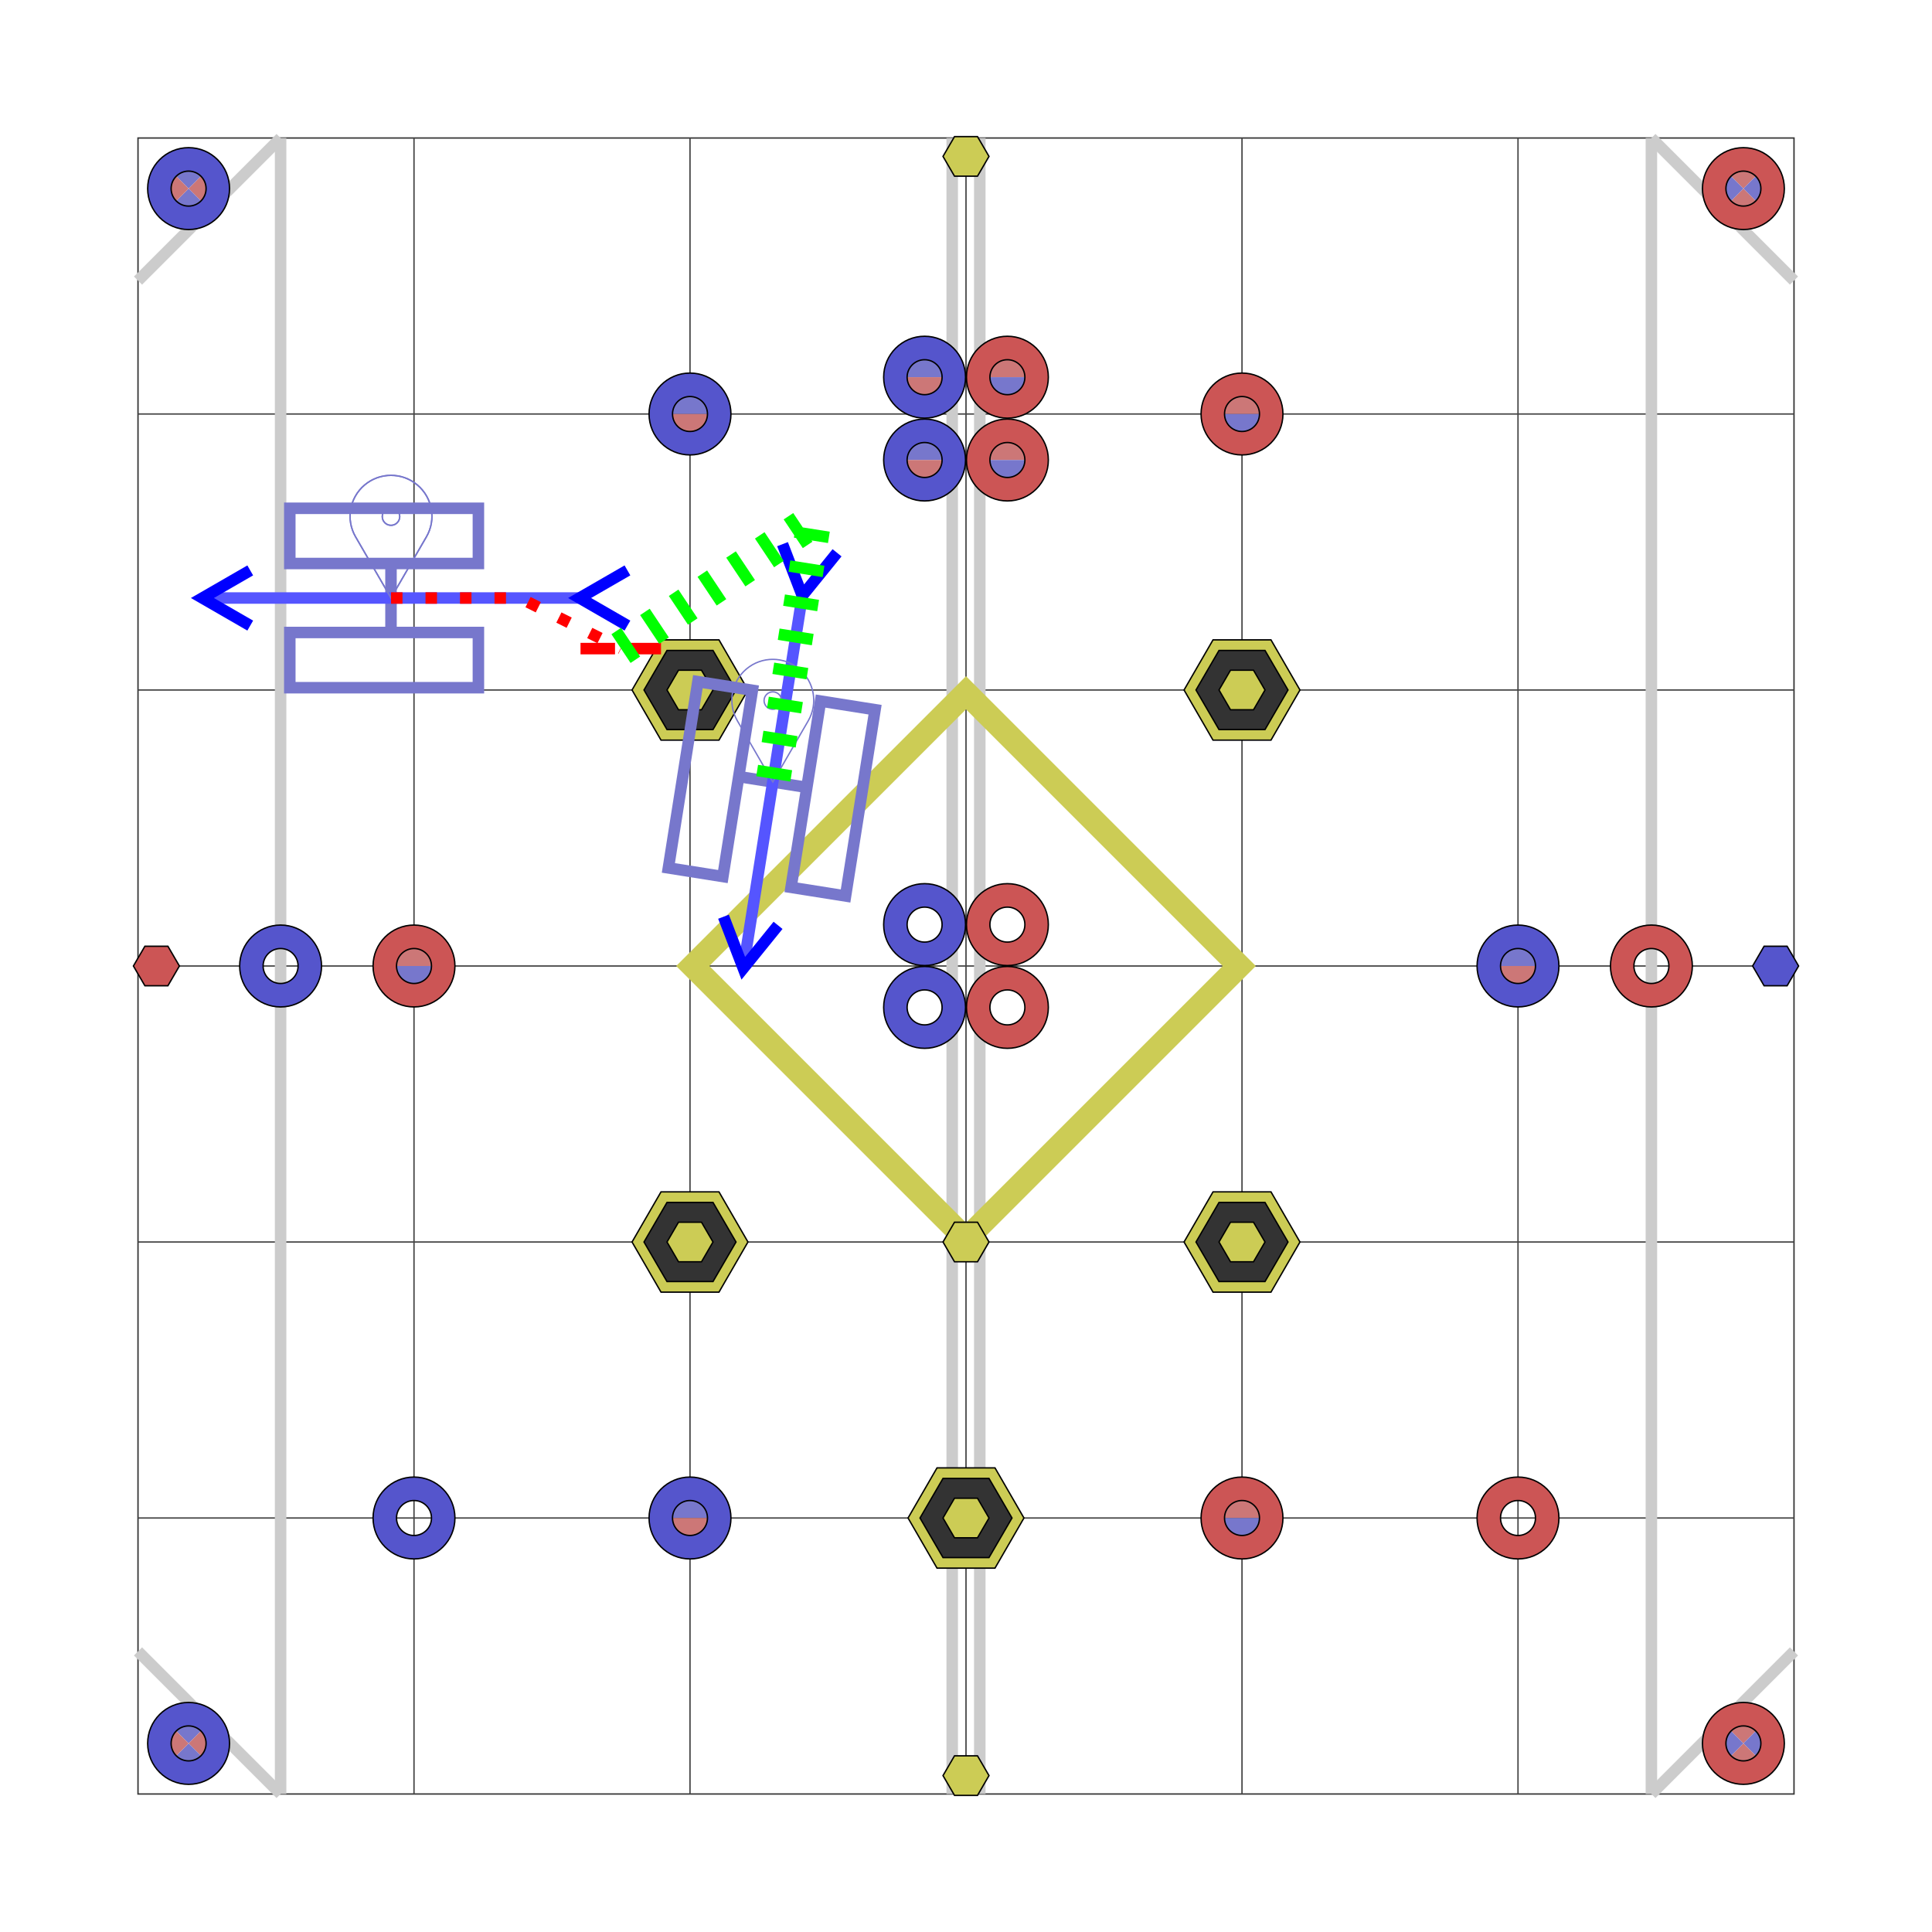
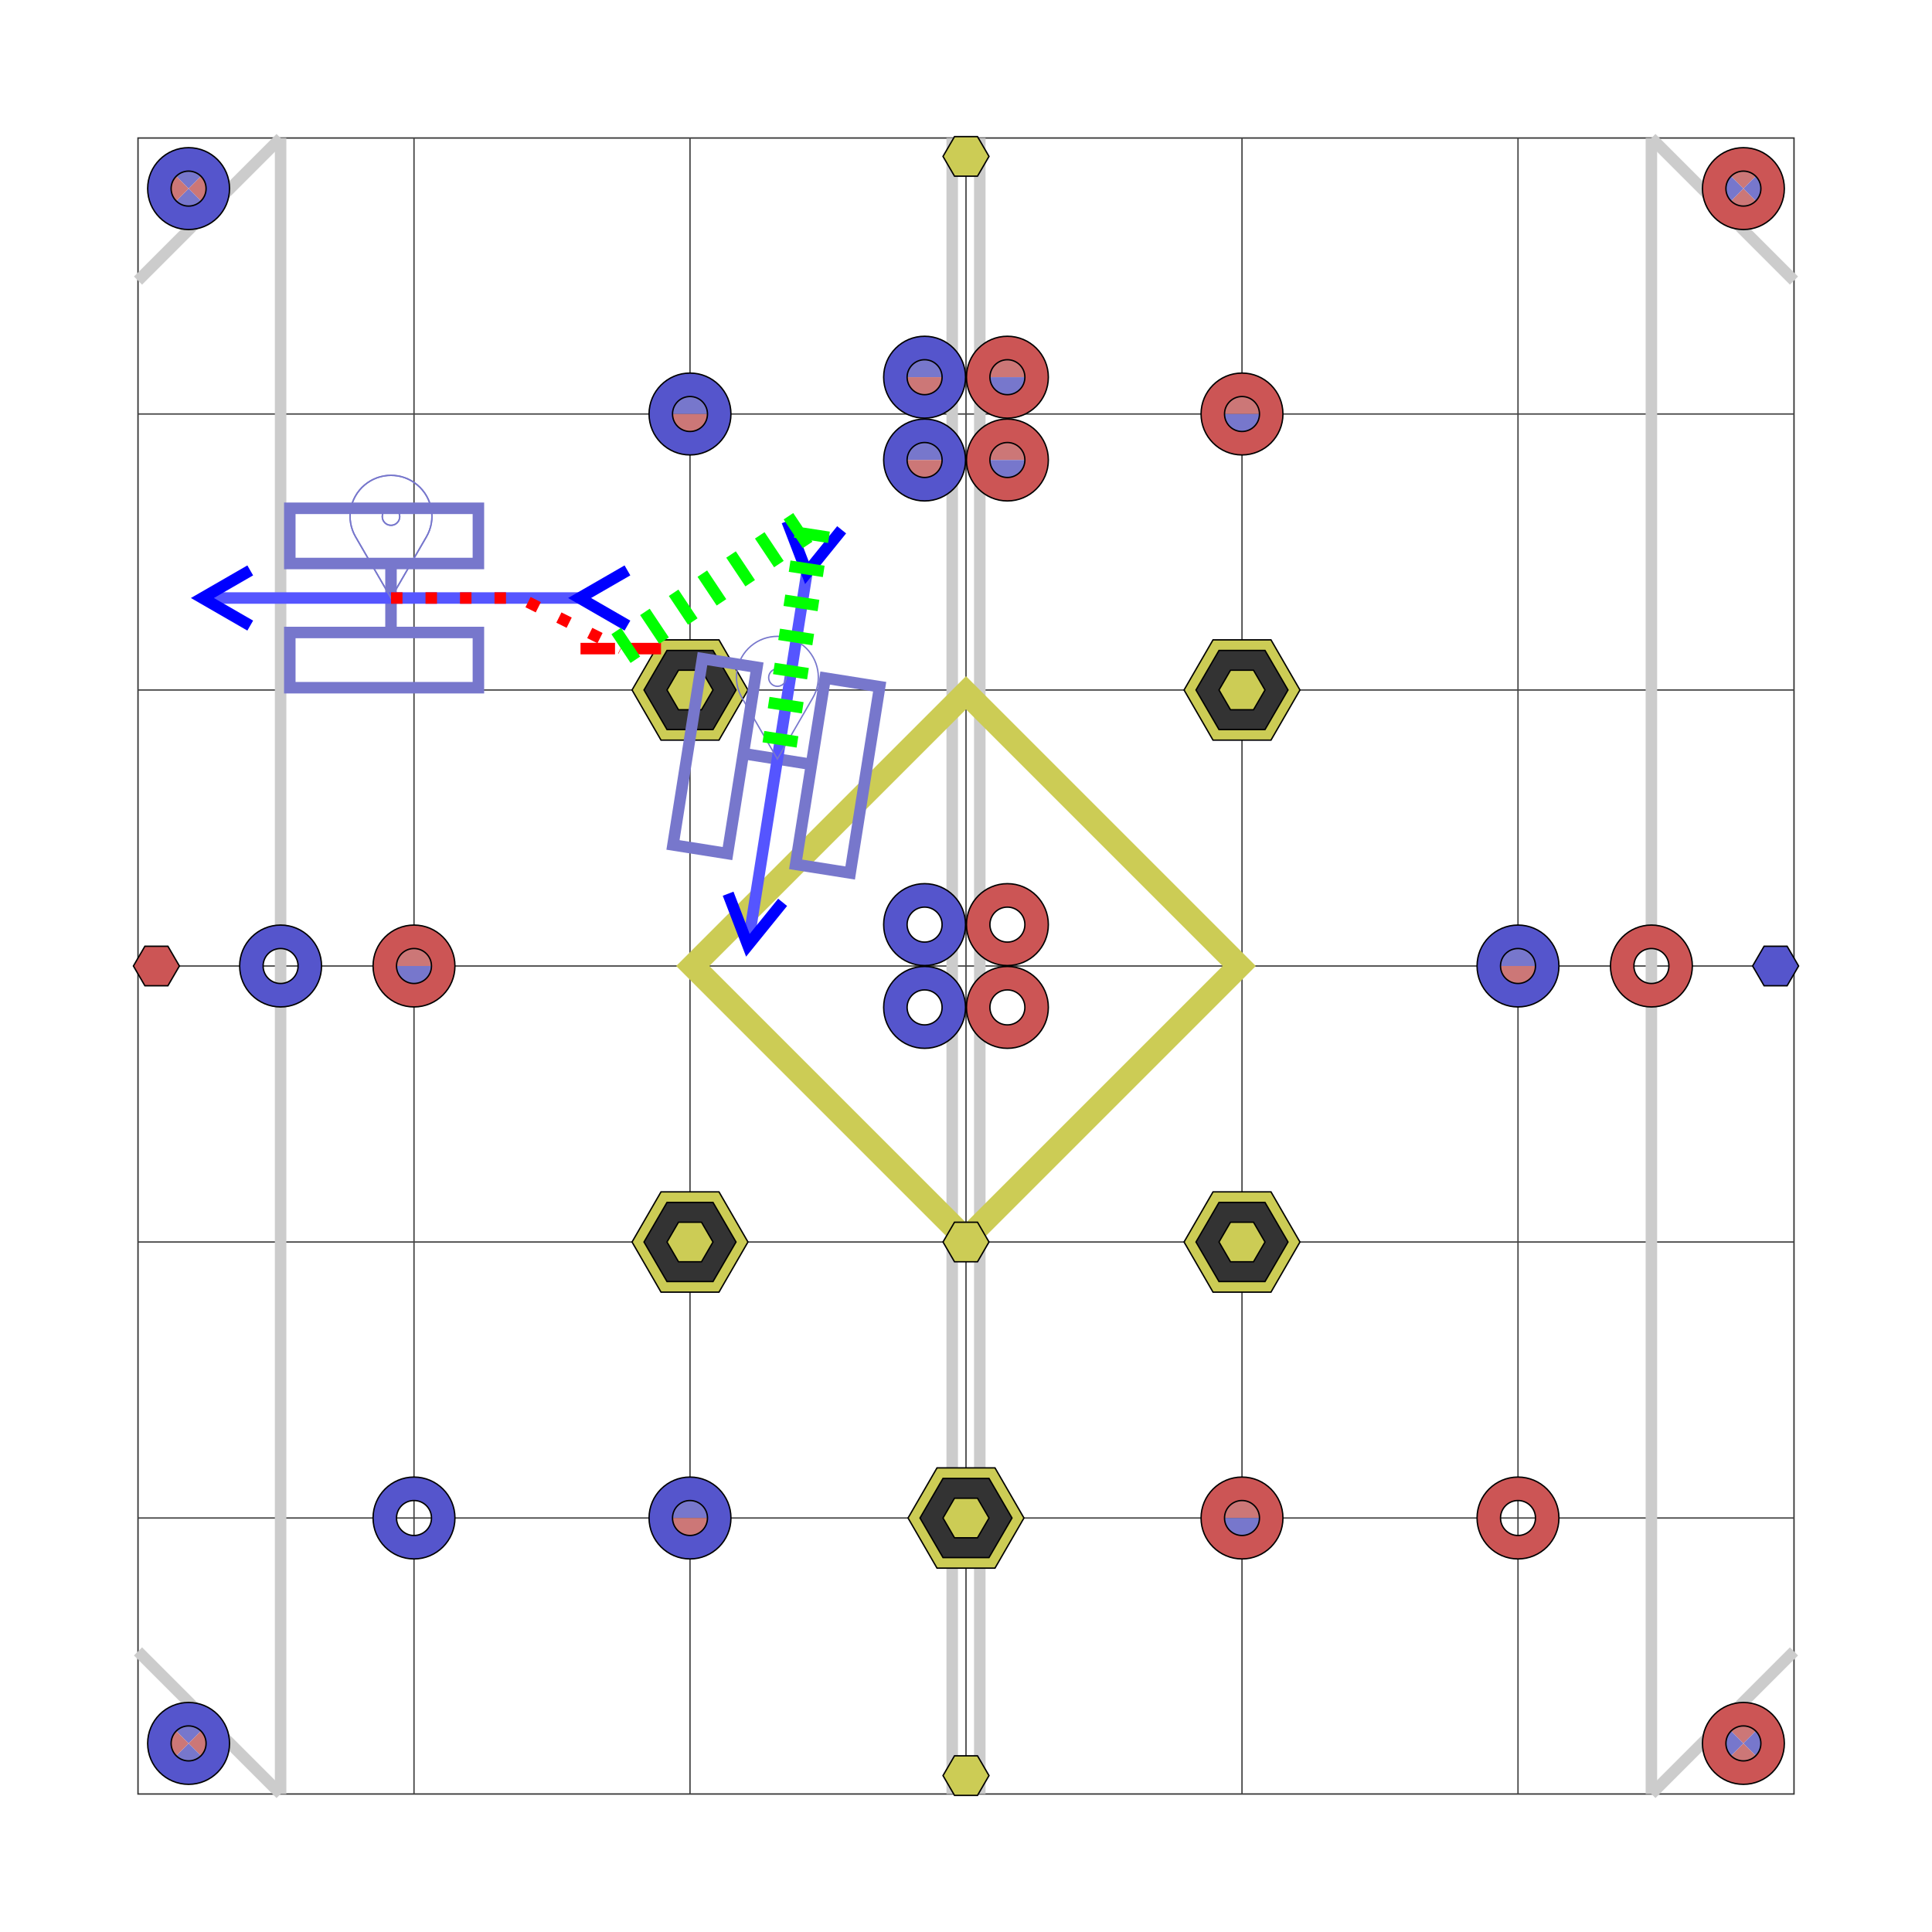
<svg xmlns="http://www.w3.org/2000/svg" version="1.1" width="600" height="600" viewBox="-2100 -2100 4200 4200">
  <g transform="scale(1, -1)">
    <rect x="-2100" y="-2100" width="4200" height="4200" fill="#ffffff" />
    <rect x="-1800" y="-1800" width="3600" height="3600" fill="none" stroke="#333333" stroke-width="3" />
    <line x1="-1800" y1="-1200" x2="1800" y2="-1200" stroke="#444444" stroke-width="3" />
    <line x1="-1800" y1="-600" x2="1800" y2="-600" stroke="#444444" stroke-width="3" />
    <line x1="-1800" y1="0" x2="1800" y2="0" stroke="#444444" stroke-width="3" />
    <line x1="-1800" y1="600" x2="1800" y2="600" stroke="#444444" stroke-width="3" />
    <line x1="-1800" y1="1200" x2="1800" y2="1200" stroke="#444444" stroke-width="3" />
    <line x1="-1200" y1="-1800" x2="-1200" y2="1800" stroke="#444444" stroke-width="3" />
    <line x1="-600" y1="-1800" x2="-600" y2="1800" stroke="#444444" stroke-width="3" />
    <line x1="0" y1="-1800" x2="0" y2="1800" stroke="#444444" stroke-width="3" />
    <line x1="600" y1="-1800" x2="600" y2="1800" stroke="#444444" stroke-width="3" />
    <line x1="1200" y1="-1800" x2="1200" y2="1800" stroke="#444444" stroke-width="3" />
    <line x1="-1490" y1="-1800" x2="-1490" y2="1800" stroke="#cccccc" stroke-width="25" />
    <line x1="-30" y1="-1800" x2="-30" y2="1800" stroke="#cccccc" stroke-width="25" />
    <line x1="30" y1="-1800" x2="30" y2="1800" stroke="#cccccc" stroke-width="25" />
    <line x1="1490" y1="-1800" x2="1490" y2="1800" stroke="#cccccc" stroke-width="25" />
    <line x1="-1800" y1="-1490" x2="-1490" y2="-1800" stroke="#cccccc" stroke-width="25" />
    <line x1="1800" y1="-1490" x2="1490" y2="-1800" stroke="#cccccc" stroke-width="25" />
    <line x1="-1800" y1="1490" x2="-1490" y2="1800" stroke="#cccccc" stroke-width="25" />
    <line x1="1800" y1="1490" x2="1490" y2="1800" stroke="#cccccc" stroke-width="25" />
    <rect x="-420" y="-420" width="840" height="840" transform="rotate(45)" stroke="#cccc55" fill="none" stroke-width="51" />
    <polygon points="-1710,0 -1735,43 -1785,43 -1810,0 -1785,-43 -1735,-43" fill="#cc5555" stroke="#000000" stroke-width="3" />
    <polygon points="1810,0 1785,43 1735,43 1710,0 1735,-43 1785,-43" fill="#5555cc" stroke="#000000" stroke-width="3" />
    <polygon points="50,1760 25,1803 -25,1803 -50,1760 -25,1717 25,1717" fill="#cccc55" stroke="#000000" stroke-width="3" />
    <polygon points="50,-600 25,-557 -25,-557 -50,-600 -25,-643 25,-643" fill="#cccc55" stroke="#000000" stroke-width="3" />
    <polygon points="50,-1760 25,-1717 -25,-1717 -50,-1760 -25,-1803 25,-1803" fill="#cccc55" stroke="#000000" stroke-width="3" />
    <polygon points="-474,600 -537,709 -663,709 -726,600 -663,491 -537,491" fill="#cccc55" stroke="#000000" stroke-width="3" />
    <polygon points="-500,600 -550,686 -650,686 -700,600 -650,514 -550,514" fill="#333333" stroke="#000000" stroke-width="3" />
    <polygon points="-550,600 -575,643 -625,643 -650,600 -625,557 -575,557" fill="#cccc55" stroke="#000000" stroke-width="3" />
    <polygon points="726,600 663,709 537,709 474,600 537,491 663,491" fill="#cccc55" stroke="#000000" stroke-width="3" />
    <polygon points="700,600 650,686 550,686 500,600 550,514 650,514" fill="#333333" stroke="#000000" stroke-width="3" />
    <polygon points="650,600 625,643 575,643 550,600 575,557 625,557" fill="#cccc55" stroke="#000000" stroke-width="3" />
    <polygon points="-474,-600 -537,-491 -663,-491 -726,-600 -663,-709 -537,-709" fill="#cccc55" stroke="#000000" stroke-width="3" />
    <polygon points="-500,-600 -550,-514 -650,-514 -700,-600 -650,-686 -550,-686" fill="#333333" stroke="#000000" stroke-width="3" />
    <polygon points="-550,-600 -575,-557 -625,-557 -650,-600 -625,-643 -575,-643" fill="#cccc55" stroke="#000000" stroke-width="3" />
    <polygon points="726,-600 663,-491 537,-491 474,-600 537,-709 663,-709" fill="#cccc55" stroke="#000000" stroke-width="3" />
    <polygon points="700,-600 650,-514 550,-514 500,-600 550,-686 650,-686" fill="#333333" stroke="#000000" stroke-width="3" />
    <polygon points="650,-600 625,-557 575,-557 550,-600 575,-643 625,-643" fill="#cccc55" stroke="#000000" stroke-width="3" />
    <polygon points="126,-1200 63,-1091 -63,-1091 -126,-1200 -63,-1309 63,-1309" fill="#cccc55" stroke="#000000" stroke-width="3" />
    <polygon points="100,-1200 50,-1114 -50,-1114 -100,-1200 -50,-1286 50,-1286" fill="#333333" stroke="#000000" stroke-width="3" />
    <polygon points="50,-1200 25,-1157 -25,-1157 -50,-1200 -25,-1243 25,-1243" fill="#cccc55" stroke="#000000" stroke-width="3" />
    <path d="M 1690,1690 l -63,63 a 89,89 0 0,0 126,0 z" fill="#cc7777" />
    <path d="M 1690,1690 l 63,63 a 89,89 0 0,0 0,-126 z" fill="#7777cc" />
    <path d="M 1690,1690 l 63,-63 a 89,89 0 0,0 -126,0 z" fill="#cc7777" />
    <path d="M 1690,1690 l -63,-63 a 89,89 0 0,0 0,126 z" fill="#7777cc" />
    <path d="M 1601,1690 a 89 89 0 0 0 178 0 a 89 89 0 0 0 -178 0 z m 51 0 a 38 38 0 0 0 76 0 a 38 38 0 0 0 -76 0 z" fill="#cc5555" stroke="#000000" stroke-width="3" fill-rule="evenodd" />
    <path d="M 1690,-1690 l -63,63 a 89,89 0 0,0 126,0 z" fill="#cc7777" />
    <path d="M 1690,-1690 l 63,63 a 89,89 0 0,0 0,-126 z" fill="#7777cc" />
    <path d="M 1690,-1690 l 63,-63 a 89,89 0 0,0 -126,0 z" fill="#cc7777" />
    <path d="M 1690,-1690 l -63,-63 a 89,89 0 0,0 0,126 z" fill="#7777cc" />
    <path d="M 1601,-1690 a 89 89 0 0 0 178 0 a 89 89 0 0 0 -178 0 z m 51 0 a 38 38 0 0 0 76 0 a 38 38 0 0 0 -76 0 z" fill="#cc5555" stroke="#000000" stroke-width="3" fill-rule="evenodd" />
    <path d="M -1690,1690 l -63,63 a 89,89 0 0,0 126,0 z" fill="#7777cc" />
    <path d="M -1690,1690 l 63,63 a 89,89 0 0,0 0,-126 z" fill="#cc7777" />
    <path d="M -1690,1690 l 63,-63 a 89,89 0 0,0 -126,0 z" fill="#7777cc" />
    <path d="M -1690,1690 l -63,-63 a 89,89 0 0,0 0,126 z" fill="#cc7777" />
    <path d="M -1779,1690 a 89 89 0 0 0 178 0 a 89 89 0 0 0 -178 0 z m 51 0 a 38 38 0 0 0 76 0 a 38 38 0 0 0 -76 0 z" fill="#5555cc" stroke="#000000" stroke-width="3" fill-rule="evenodd" />
    <path d="M -1690,-1690 l -63,63 a 89,89 0 0,0 126,0 z" fill="#7777cc" />
    <path d="M -1690,-1690 l 63,63 a 89,89 0 0,0 0,-126 z" fill="#cc7777" />
    <path d="M -1690,-1690 l 63,-63 a 89,89 0 0,0 -126,0 z" fill="#7777cc" />
    <path d="M -1690,-1690 l -63,-63 a 89,89 0 0,0 0,126 z" fill="#cc7777" />
    <path d="M -1779,-1690 a 89 89 0 0 0 178 0 a 89 89 0 0 0 -178 0 z m 51 0 a 38 38 0 0 0 76 0 a 38 38 0 0 0 -76 0 z" fill="#5555cc" stroke="#000000" stroke-width="3" fill-rule="evenodd" />
    <path d="M 1,1280 a 89,89 0 1,0 178,0" fill="#cc7777" />
    <path d="M 1,1280 a 89,89 0 1,1 178,0" fill="#7777cc" />
    <path d="M 1,1280 a 89 89 0 0 0 178 0 a 89 89 0 0 0 -178 0 z m 51 0 a 38 38 0 0 0 76 0 a 38 38 0 0 0 -76 0 z" fill="#cc5555" stroke="#000000" stroke-width="3" fill-rule="evenodd" />
    <path d="M 511,1200 a 89,89 0 1,0 178,0" fill="#cc7777" />
    <path d="M 511,1200 a 89,89 0 1,1 178,0" fill="#7777cc" />
    <path d="M 511,1200 a 89 89 0 0 0 178 0 a 89 89 0 0 0 -178 0 z m 51 0 a 38 38 0 0 0 76 0 a 38 38 0 0 0 -76 0 z" fill="#cc5555" stroke="#000000" stroke-width="3" fill-rule="evenodd" />
    <path d="M 1,1100 a 89,89 0 1,0 178,0" fill="#cc7777" />
    <path d="M 1,1100 a 89,89 0 1,1 178,0" fill="#7777cc" />
    <path d="M 1,1100 a 89 89 0 0 0 178 0 a 89 89 0 0 0 -178 0 z m 51 0 a 38 38 0 0 0 76 0 a 38 38 0 0 0 -76 0 z" fill="#cc5555" stroke="#000000" stroke-width="3" fill-rule="evenodd" />
    <path d="M -1289,0 a 89,89 0 1,0 178,0" fill="#cc7777" />
    <path d="M -1289,0 a 89,89 0 1,1 178,0" fill="#7777cc" />
    <path d="M -1289,0 a 89 89 0 0 0 178 0 a 89 89 0 0 0 -178 0 z m 51 0 a 38 38 0 0 0 76 0 a 38 38 0 0 0 -76 0 z" fill="#cc5555" stroke="#000000" stroke-width="3" fill-rule="evenodd" />
    <path d="M 511,-1200 a 89,89 0 1,0 178,0" fill="#cc7777" />
    <path d="M 511,-1200 a 89,89 0 1,1 178,0" fill="#7777cc" />
    <path d="M 511,-1200 a 89 89 0 0 0 178 0 a 89 89 0 0 0 -178 0 z m 51 0 a 38 38 0 0 0 76 0 a 38 38 0 0 0 -76 0 z" fill="#cc5555" stroke="#000000" stroke-width="3" fill-rule="evenodd" />
    <path d="M -179,1280 a 89,89 0 1,0 178,0" fill="#7777cc" />
    <path d="M -179,1280 a 89,89 0 1,1 178,0" fill="#cc7777" />
    <path d="M -179,1280 a 89 89 0 0 0 178 0 a 89 89 0 0 0 -178 0 z m 51 0 a 38 38 0 0 0 76 0 a 38 38 0 0 0 -76 0 z" fill="#5555cc" stroke="#000000" stroke-width="3" fill-rule="evenodd" />
    <path d="M -689,1200 a 89,89 0 1,0 178,0" fill="#7777cc" />
    <path d="M -689,1200 a 89,89 0 1,1 178,0" fill="#cc7777" />
    <path d="M -689,1200 a 89 89 0 0 0 178 0 a 89 89 0 0 0 -178 0 z m 51 0 a 38 38 0 0 0 76 0 a 38 38 0 0 0 -76 0 z" fill="#5555cc" stroke="#000000" stroke-width="3" fill-rule="evenodd" />
    <path d="M -179,1100 a 89,89 0 1,0 178,0" fill="#7777cc" />
    <path d="M -179,1100 a 89,89 0 1,1 178,0" fill="#cc7777" />
    <path d="M -179,1100 a 89 89 0 0 0 178 0 a 89 89 0 0 0 -178 0 z m 51 0 a 38 38 0 0 0 76 0 a 38 38 0 0 0 -76 0 z" fill="#5555cc" stroke="#000000" stroke-width="3" fill-rule="evenodd" />
    <path d="M 1111,0 a 89,89 0 1,0 178,0" fill="#7777cc" />
    <path d="M 1111,0 a 89,89 0 1,1 178,0" fill="#cc7777" />
    <path d="M 1111,0 a 89 89 0 0 0 178 0 a 89 89 0 0 0 -178 0 z m 51 0 a 38 38 0 0 0 76 0 a 38 38 0 0 0 -76 0 z" fill="#5555cc" stroke="#000000" stroke-width="3" fill-rule="evenodd" />
    <path d="M -689,-1200 a 89,89 0 1,0 178,0" fill="#7777cc" />
    <path d="M -689,-1200 a 89,89 0 1,1 178,0" fill="#cc7777" />
    <path d="M -689,-1200 a 89 89 0 0 0 178 0 a 89 89 0 0 0 -178 0 z m 51 0 a 38 38 0 0 0 76 0 a 38 38 0 0 0 -76 0 z" fill="#5555cc" stroke="#000000" stroke-width="3" fill-rule="evenodd" />
    <path d="M 1,90 a 89 89 0 0 0 178 0 a 89 89 0 0 0 -178 0 z m 51 0 a 38 38 0 0 0 76 0 a 38 38 0 0 0 -76 0 z" fill="#cc5555" stroke="#000000" stroke-width="3" fill-rule="evenodd" />
    <path d="M 1401,0 a 89 89 0 0 0 178 0 a 89 89 0 0 0 -178 0 z m 51 0 a 38 38 0 0 0 76 0 a 38 38 0 0 0 -76 0 z" fill="#cc5555" stroke="#000000" stroke-width="3" fill-rule="evenodd" />
    <path d="M 1,-90 a 89 89 0 0 0 178 0 a 89 89 0 0 0 -178 0 z m 51 0 a 38 38 0 0 0 76 0 a 38 38 0 0 0 -76 0 z" fill="#cc5555" stroke="#000000" stroke-width="3" fill-rule="evenodd" />
    <path d="M 1111,-1200 a 89 89 0 0 0 178 0 a 89 89 0 0 0 -178 0 z m 51 0 a 38 38 0 0 0 76 0 a 38 38 0 0 0 -76 0 z" fill="#cc5555" stroke="#000000" stroke-width="3" fill-rule="evenodd" />
    <path d="M -179,90 a 89 89 0 0 0 178 0 a 89 89 0 0 0 -178 0 z m 51 0 a 38 38 0 0 0 76 0 a 38 38 0 0 0 -76 0 z" fill="#5555cc" stroke="#000000" stroke-width="3" fill-rule="evenodd" />
    <path d="M -1579,0 a 89 89 0 0 0 178 0 a 89 89 0 0 0 -178 0 z m 51 0 a 38 38 0 0 0 76 0 a 38 38 0 0 0 -76 0 z" fill="#5555cc" stroke="#000000" stroke-width="3" fill-rule="evenodd" />
    <path d="M -179,-90 a 89 89 0 0 0 178 0 a 89 89 0 0 0 -178 0 z m 51 0 a 38 38 0 0 0 76 0 a 38 38 0 0 0 -76 0 z" fill="#5555cc" stroke="#000000" stroke-width="3" fill-rule="evenodd" />
    <path d="M -1289,-1200 a 89 89 0 0 0 178 0 a 89 89 0 0 0 -178 0 z m 51 0 a 38 38 0 0 0 76 0 a 38 38 0 0 0 -76 0 z" fill="#5555cc" stroke="#000000" stroke-width="3" fill-rule="evenodd" />
    <g transform="translate(-1250 800)  rotate(-270)">
      <rect x="-195" y="-190" width="120" height="410" fill="none" stroke="#7777cc" stroke-width="25" />
      <rect x="75" y="-190" width="120" height="410" fill="none" stroke="#7777cc" stroke-width="25" />
      <line x1="-75" y1="0" x2="75" y2="0" stroke="#7777cc" stroke-width="25" />
      <line x1="0" y1="-410" x2="0" y2="410" stroke="#5555ff" stroke-width="25" />
      <polyline points="-60,306 0,410 60,306" fill="none" stroke="#0000ff" stroke-width="25" />
      <polyline points="-60,-514 0,-410 60,-514" fill="none" stroke="#0000ff" stroke-width="25" />
    </g>
-     <g transform="translate(-420 400)  rotate(-189)">
+     <g transform="translate(-410 450)  rotate(-189)">
      <rect x="-195" y="-190" width="120" height="410" fill="none" stroke="#7777cc" stroke-width="25" />
      <rect x="75" y="-190" width="120" height="410" fill="none" stroke="#7777cc" stroke-width="25" />
      <line x1="-75" y1="0" x2="75" y2="0" stroke="#7777cc" stroke-width="25" />
      <line x1="0" y1="-410" x2="0" y2="410" stroke="#5555ff" stroke-width="25" />
      <polyline points="-60,306 0,410 60,306" fill="none" stroke="#0000ff" stroke-width="25" />
      <polyline points="-60,-514 0,-410 60,-514" fill="none" stroke="#0000ff" stroke-width="25" />
    </g>
    <path d="M -1250,800 l -77 133 a 89 89 0 1 0 154 0 z m -19 177 a 19 19 0 0 0 38 0 a 19 19 0 0 0 -38 0 z" fill="none" stroke="#7777cc" stroke-width="3" fill-rule="evenodd" />
    <path d="M -1250,800 l -77 133 a 89 89 0 1 0 154 0 z m -19 177 a 19 19 0 0 0 38 0 a 19 19 0 0 0 -38 0 z" fill="none" stroke="#7777cc" stroke-width="3" fill-rule="evenodd" />
-     <path d="M -420,400 l -77 133 a 89 89 0 1 0 154 0 z m -19 177 a 19 19 0 0 0 38 0 a 19 19 0 0 0 -38 0 z" fill="none" stroke="#7777cc" stroke-width="3" fill-rule="evenodd" />
+     <path d="M -410,450 l -77 133 a 89 89 0 1 0 154 0 z m -19 177 a 19 19 0 0 0 38 0 a 19 19 0 0 0 -38 0 z" fill="none" stroke="#7777cc" stroke-width="3" fill-rule="evenodd" />
    <polyline points="-1250,800 -970,800 -750,690" fill="none" stroke="#ff0000" stroke-width="25" stroke-dasharray="25,50" stroke-linejoin="round" stroke-dashoffset="0">
      <animate attributeName="stroke-dashoffset" values="75;0" dur="1000ms" repeatCount="indefinite" />
    </polyline>
    <line x1="-838" y1="690" x2="-663" y2="690" stroke="#ff0000" stroke-width="25" stroke-dasharray="75,25">
      <animateTransform attributeName="transform" type="rotate" to="360 -750 690" dur="2000ms" repeatCount="indefinite" from="0 -750 690" />
    </line>
-     <polyline points="-750,690 -330,970 -420,400" fill="none" stroke="#00ff00" stroke-width="75" stroke-dasharray="25,50" stroke-linejoin="round" stroke-dashoffset="0">
+     <polyline points="-750,690 -330,970 -410,450" fill="none" stroke="#00ff00" stroke-width="75" stroke-dasharray="25,50" stroke-linejoin="round" stroke-dashoffset="0">
      <animate attributeName="stroke-dashoffset" values="75;0" dur="1000ms" repeatCount="indefinite" />
    </polyline>
  </g>
</svg>
